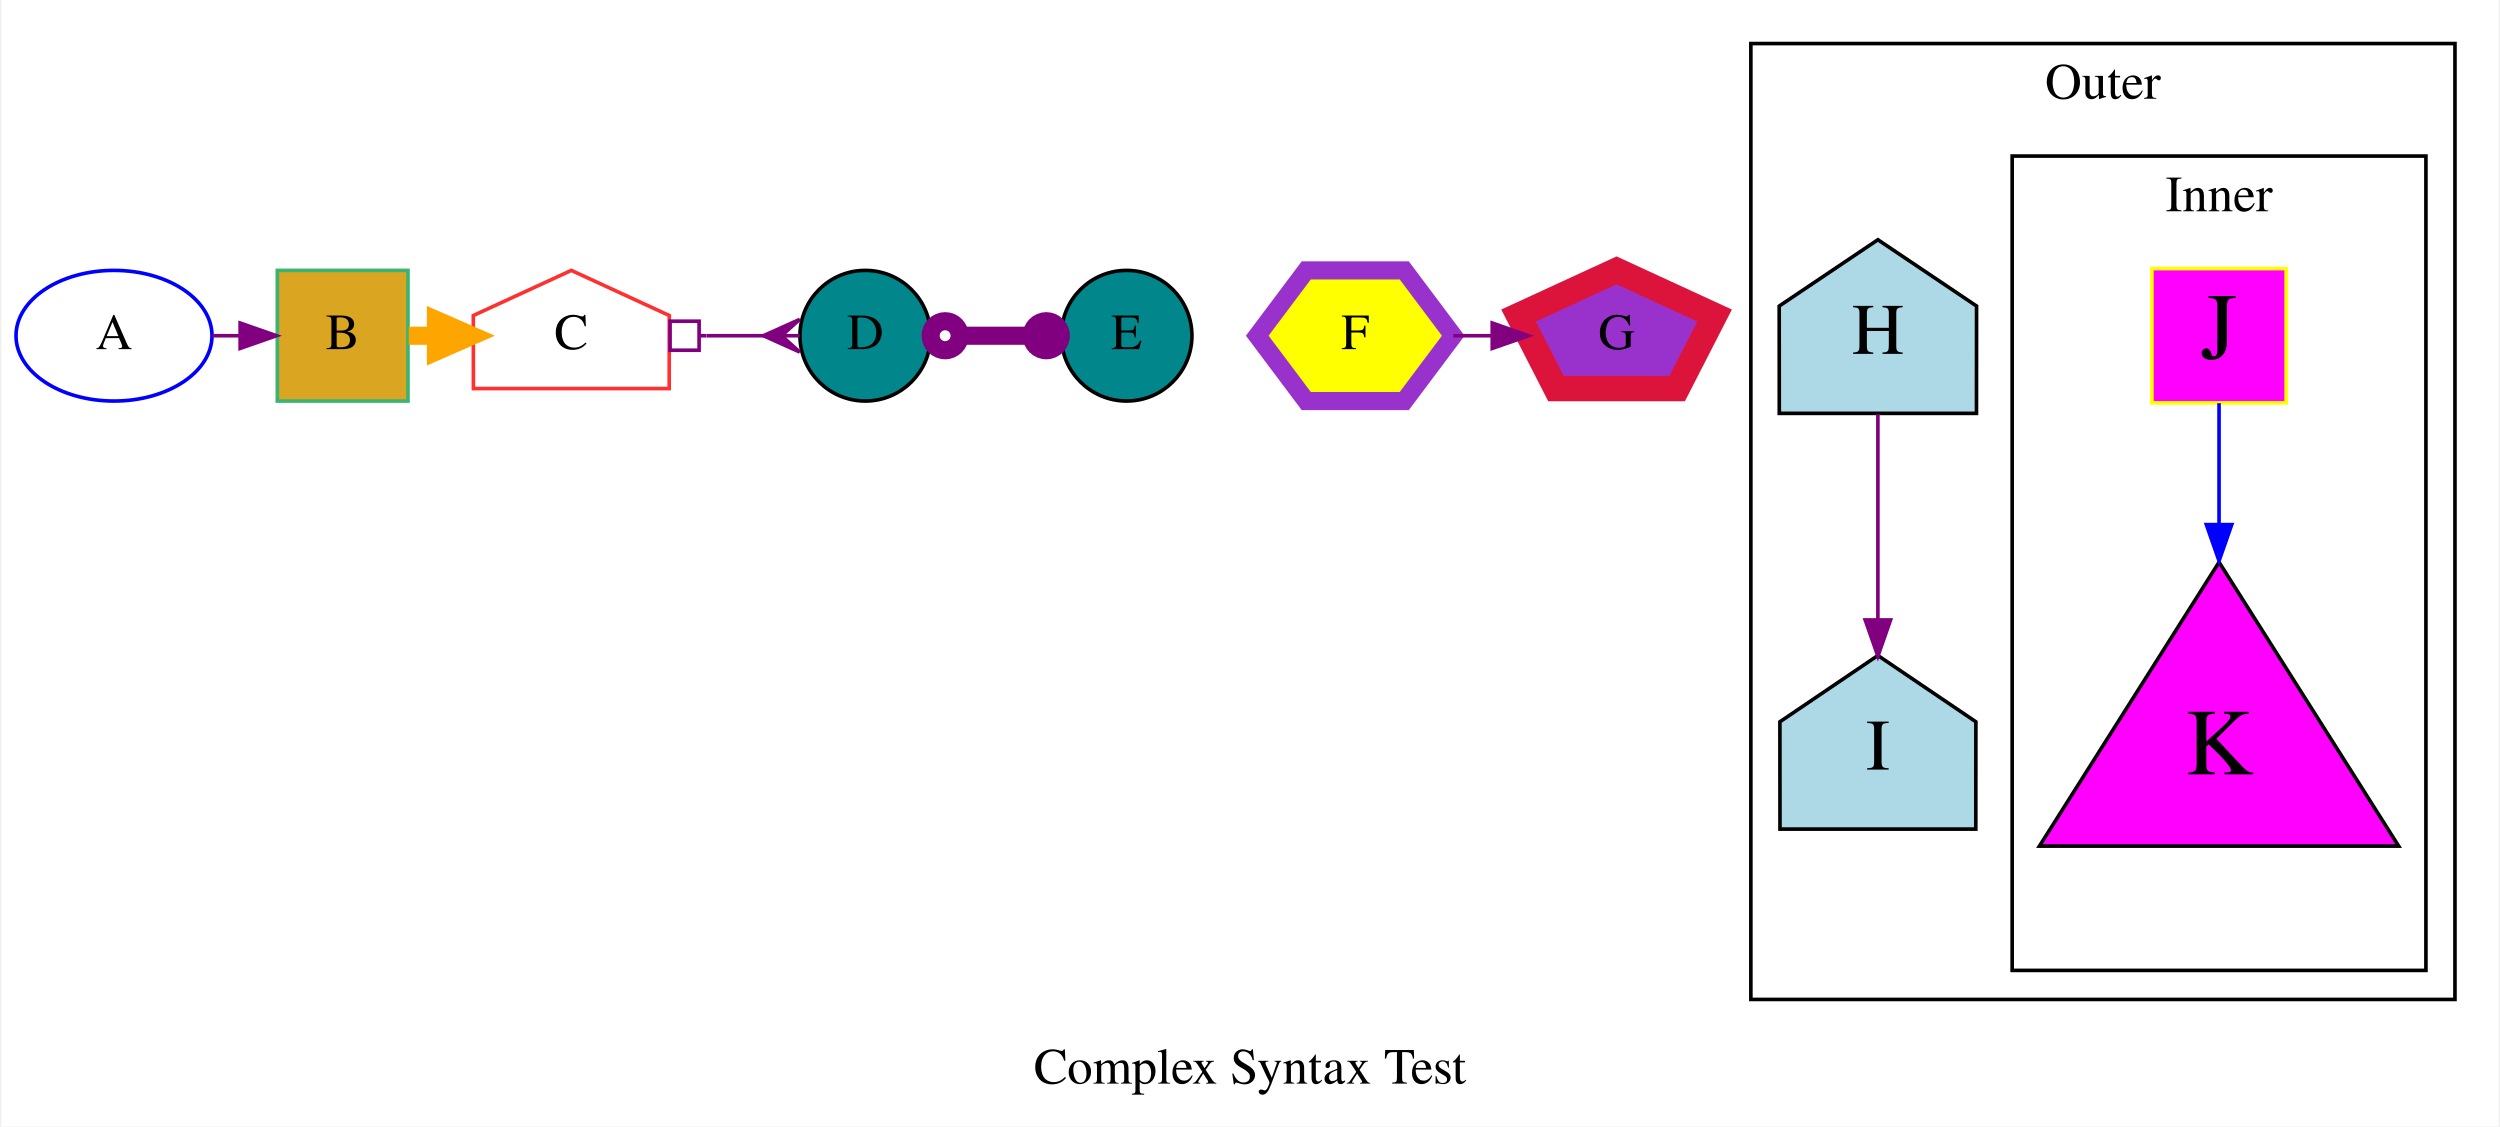
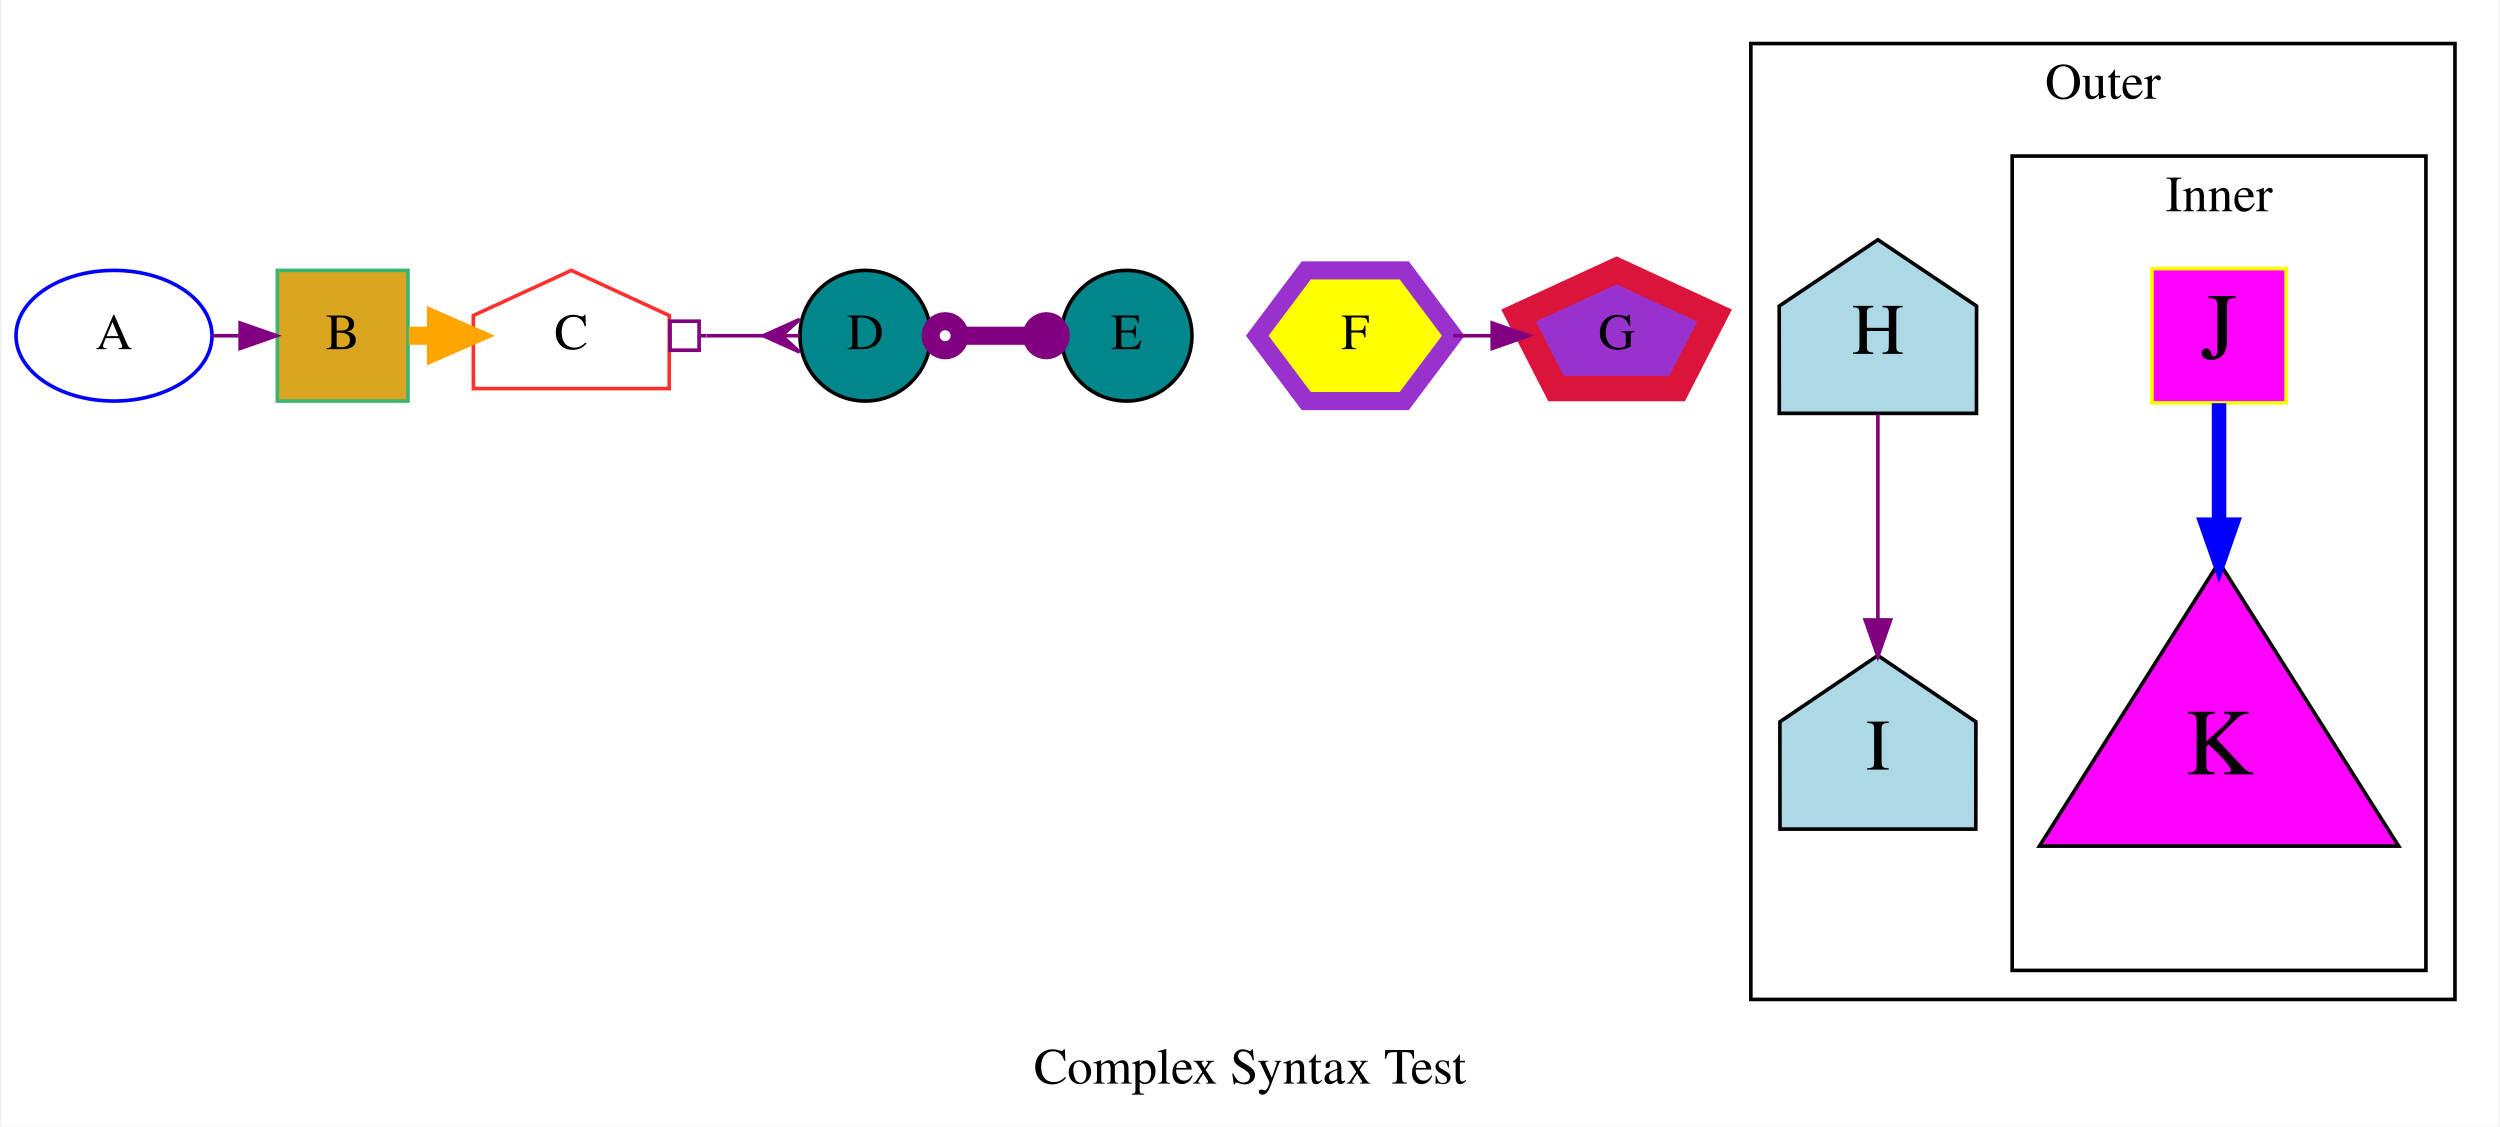
<svg xmlns="http://www.w3.org/2000/svg" width="688pt" height="310pt" viewBox="0.00 0.00 688.00 310.37">
  <g id="graph0" class="graph" transform="scale(1 1) rotate(0) translate(4 306.373)">
    <polygon fill="white" stroke="none" points="-4,4 -4,-306.373 684,-306.373 684,4 -4,4" />
    <text text-anchor="middle" x="340" y="-7.8" font-family="Times,serif" font-size="14.00">Complex Syntax Test</text>
    <g id="clust3" class="cluster">
      <polygon fill="none" stroke="black" points="478,-31 478,-294.373 672,-294.373 672,-31 478,-31" />
      <text text-anchor="middle" x="575" y="-279.173" font-family="Times,serif" font-size="14.00">Outer</text>
    </g>
    <g id="clust4" class="cluster">
      <polygon fill="none" stroke="black" points="550,-39 550,-263.373 664,-263.373 664,-39 550,-39" />
      <text text-anchor="middle" x="607" y="-248.173" font-family="Times,serif" font-size="14.00">Inner</text>
    </g>
    <g id="node1" class="node">
      <ellipse fill="none" stroke="blue" cx="27" cy="-213.873" rx="27" ry="18" />
      <text text-anchor="middle" x="27" y="-210.173" font-family="Times,serif" font-size="14.00">A</text>
    </g>
    <g id="node3" class="node">
      <polygon fill="goldenrod" stroke="mediumseagreen" points="108,-231.873 72,-231.873 72,-195.873 108,-195.873 108,-231.873" />
      <text text-anchor="middle" x="90" y="-210.173" font-family="Times,serif" font-size="14.00">B</text>
    </g>
    <g id="edge1" class="edge">
      <path fill="none" stroke="purple" d="M54.07,-213.873C56.557,-213.873 59.044,-213.873 61.531,-213.873" />
      <polygon fill="purple" stroke="purple" points="61.755,-217.373 71.754,-213.873 61.754,-210.373 61.755,-217.373" />
    </g>
    <g id="node2" class="node">
      <polygon fill="none" stroke="#ff3030" points="180,-219.435 153,-231.873 126,-219.435 126.025,-199.31 179.975,-199.31 180,-219.435" />
      <text text-anchor="middle" x="153" y="-210.173" font-family="Times,serif" font-size="14.00">C</text>
    </g>
    <g id="node4" class="node">
      <ellipse fill="#00868b" stroke="black" cx="234" cy="-213.873" rx="18" ry="18" />
      <text text-anchor="middle" x="234" y="-210.173" font-family="Times,serif" font-size="14.00">D</text>
    </g>
    <g id="edge3" class="edge">
      <path fill="none" stroke="purple" d="M190.257,-213.873C195.472,-213.873 200.687,-213.873 205.902,-213.873" />
      <polygon fill="none" stroke="purple" points="180.211,-217.873 180.211,-209.873 188.211,-209.873 188.211,-217.873 180.211,-217.873" />
      <polyline fill="none" stroke="purple" points="188.211,-213.873 190.211,-213.873 " />
      <polygon fill="purple" stroke="purple" points="205.93,-213.873 215.93,-218.373 210.93,-213.873 215.93,-213.873 215.93,-213.873 215.93,-213.873 210.93,-213.873 215.93,-209.373 205.93,-213.873 205.93,-213.873" />
    </g>
    <g id="edge2" class="edge">
      <path fill="none" stroke="orange" stroke-width="5" d="M108.211,-213.873C110.671,-213.873 113.132,-213.873 115.592,-213.873" />
      <polygon fill="orange" stroke="orange" stroke-width="5" points="115.707,-218.248 125.707,-213.873 115.707,-209.498 115.707,-218.248" />
    </g>
    <g id="node5" class="node">
      <ellipse fill="#00868b" stroke="black" cx="306" cy="-213.873" rx="18" ry="18" />
      <text text-anchor="middle" x="306" y="-210.173" font-family="Times,serif" font-size="14.00">E</text>
    </g>
    <g id="edge4" class="edge">
      <path fill="none" stroke="purple" stroke-width="5" d="M260.124,-213.873C266.625,-213.873 273.125,-213.873 279.626,-213.873" />
      <ellipse fill="none" stroke="purple" stroke-width="5" cx="256" cy="-213.873" rx="4" ry="4" />
      <ellipse fill="purple" stroke="purple" stroke-width="5" cx="283.859" cy="-213.873" rx="4" ry="4" />
    </g>
    <g id="node6" class="node">
      <polygon fill="yellow" stroke="darkorchid" stroke-width="5" points="396,-213.873 382.5,-231.873 355.5,-231.873 342,-213.873 355.5,-195.873 382.5,-195.873 396,-213.873" />
      <text text-anchor="middle" x="369" y="-210.173" font-family="Times,serif" font-size="14.00">F</text>
    </g>
    <g id="node7" class="node">
      <polygon fill="darkorchid" stroke="crimson" stroke-width="7" points="468,-219.435 441,-231.873 414,-219.435 424.313,-199.31 457.687,-199.31 468,-219.435" />
      <text text-anchor="middle" x="441" y="-210.173" font-family="Times,serif" font-size="14.00">G</text>
    </g>
    <g id="edge5" class="edge">
      <path fill="none" stroke="purple" d="M396,-213.873C399.565,-213.873 403.13,-213.873 406.695,-213.873" />
      <polygon fill="purple" stroke="purple" points="406.742,-217.373 416.742,-213.873 406.742,-210.373 406.742,-217.373" />
    </g>
    <g id="node8" class="node">
      <polygon fill="lightblue" stroke="black" points="540.19,-222.044 513,-240.317 485.81,-222.044 485.835,-192.479 540.165,-192.479 540.19,-222.044" />
      <text text-anchor="middle" x="513" y="-208.873" font-family="Times,serif" font-size="20.00">H</text>
    </g>
    <g id="node9" class="node">
      <polygon fill="lightblue" stroke="black" points="540,-107.497 513,-125.77 486,-107.497 486.025,-77.932 539.975,-77.932 540,-107.497" />
      <text text-anchor="middle" x="513" y="-94.326" font-family="Times,serif" font-size="20.00">I</text>
    </g>
    <g id="edge6" class="edge">
      <path fill="none" stroke="purple" d="M513,-192.23C513,-176.454 513,-154.332 513,-135.745" />
      <polygon fill="purple" stroke="purple" points="516.5,-135.566 513,-125.566 509.5,-135.566 516.5,-135.566" />
    </g>
    <g id="node10" class="node">
      <polygon fill="magenta" stroke="yellow" points="625.5,-232.373 588.5,-232.373 588.5,-195.373 625.5,-195.373 625.5,-232.373" />
      <text text-anchor="middle" x="607" y="-207.573" font-family="Times,serif" font-size="26.00">J</text>
    </g>
    <g id="node11" class="node">
      <polygon fill="magenta" stroke="black" points="607,-151.478 557.505,-73.25 656.495,-73.25 607,-151.478" />
      <text text-anchor="middle" x="607" y="-93.026" font-family="Times,serif" font-size="26.00">K</text>
    </g>
    <g id="edge7" class="edge">
-       <path fill="none" stroke="blue" d="M607,-195.287C607,-186.11 607,-174.273 607,-162.089" />
-       <polygon fill="blue" stroke="blue" points="610.5,-161.823 607,-151.823 603.5,-161.823 610.5,-161.823" />
+       <path fill="none" stroke="blue" stroke-width="4" d="M607,-195.287C607,-186.11 607,-174.273 607,-162.089" />
+       <polygon fill="blue" stroke="blue" stroke-width="4" points="610.5,-161.823 607,-151.823 603.5,-161.823 610.5,-161.823" />
    </g>
  </g>
</svg>
